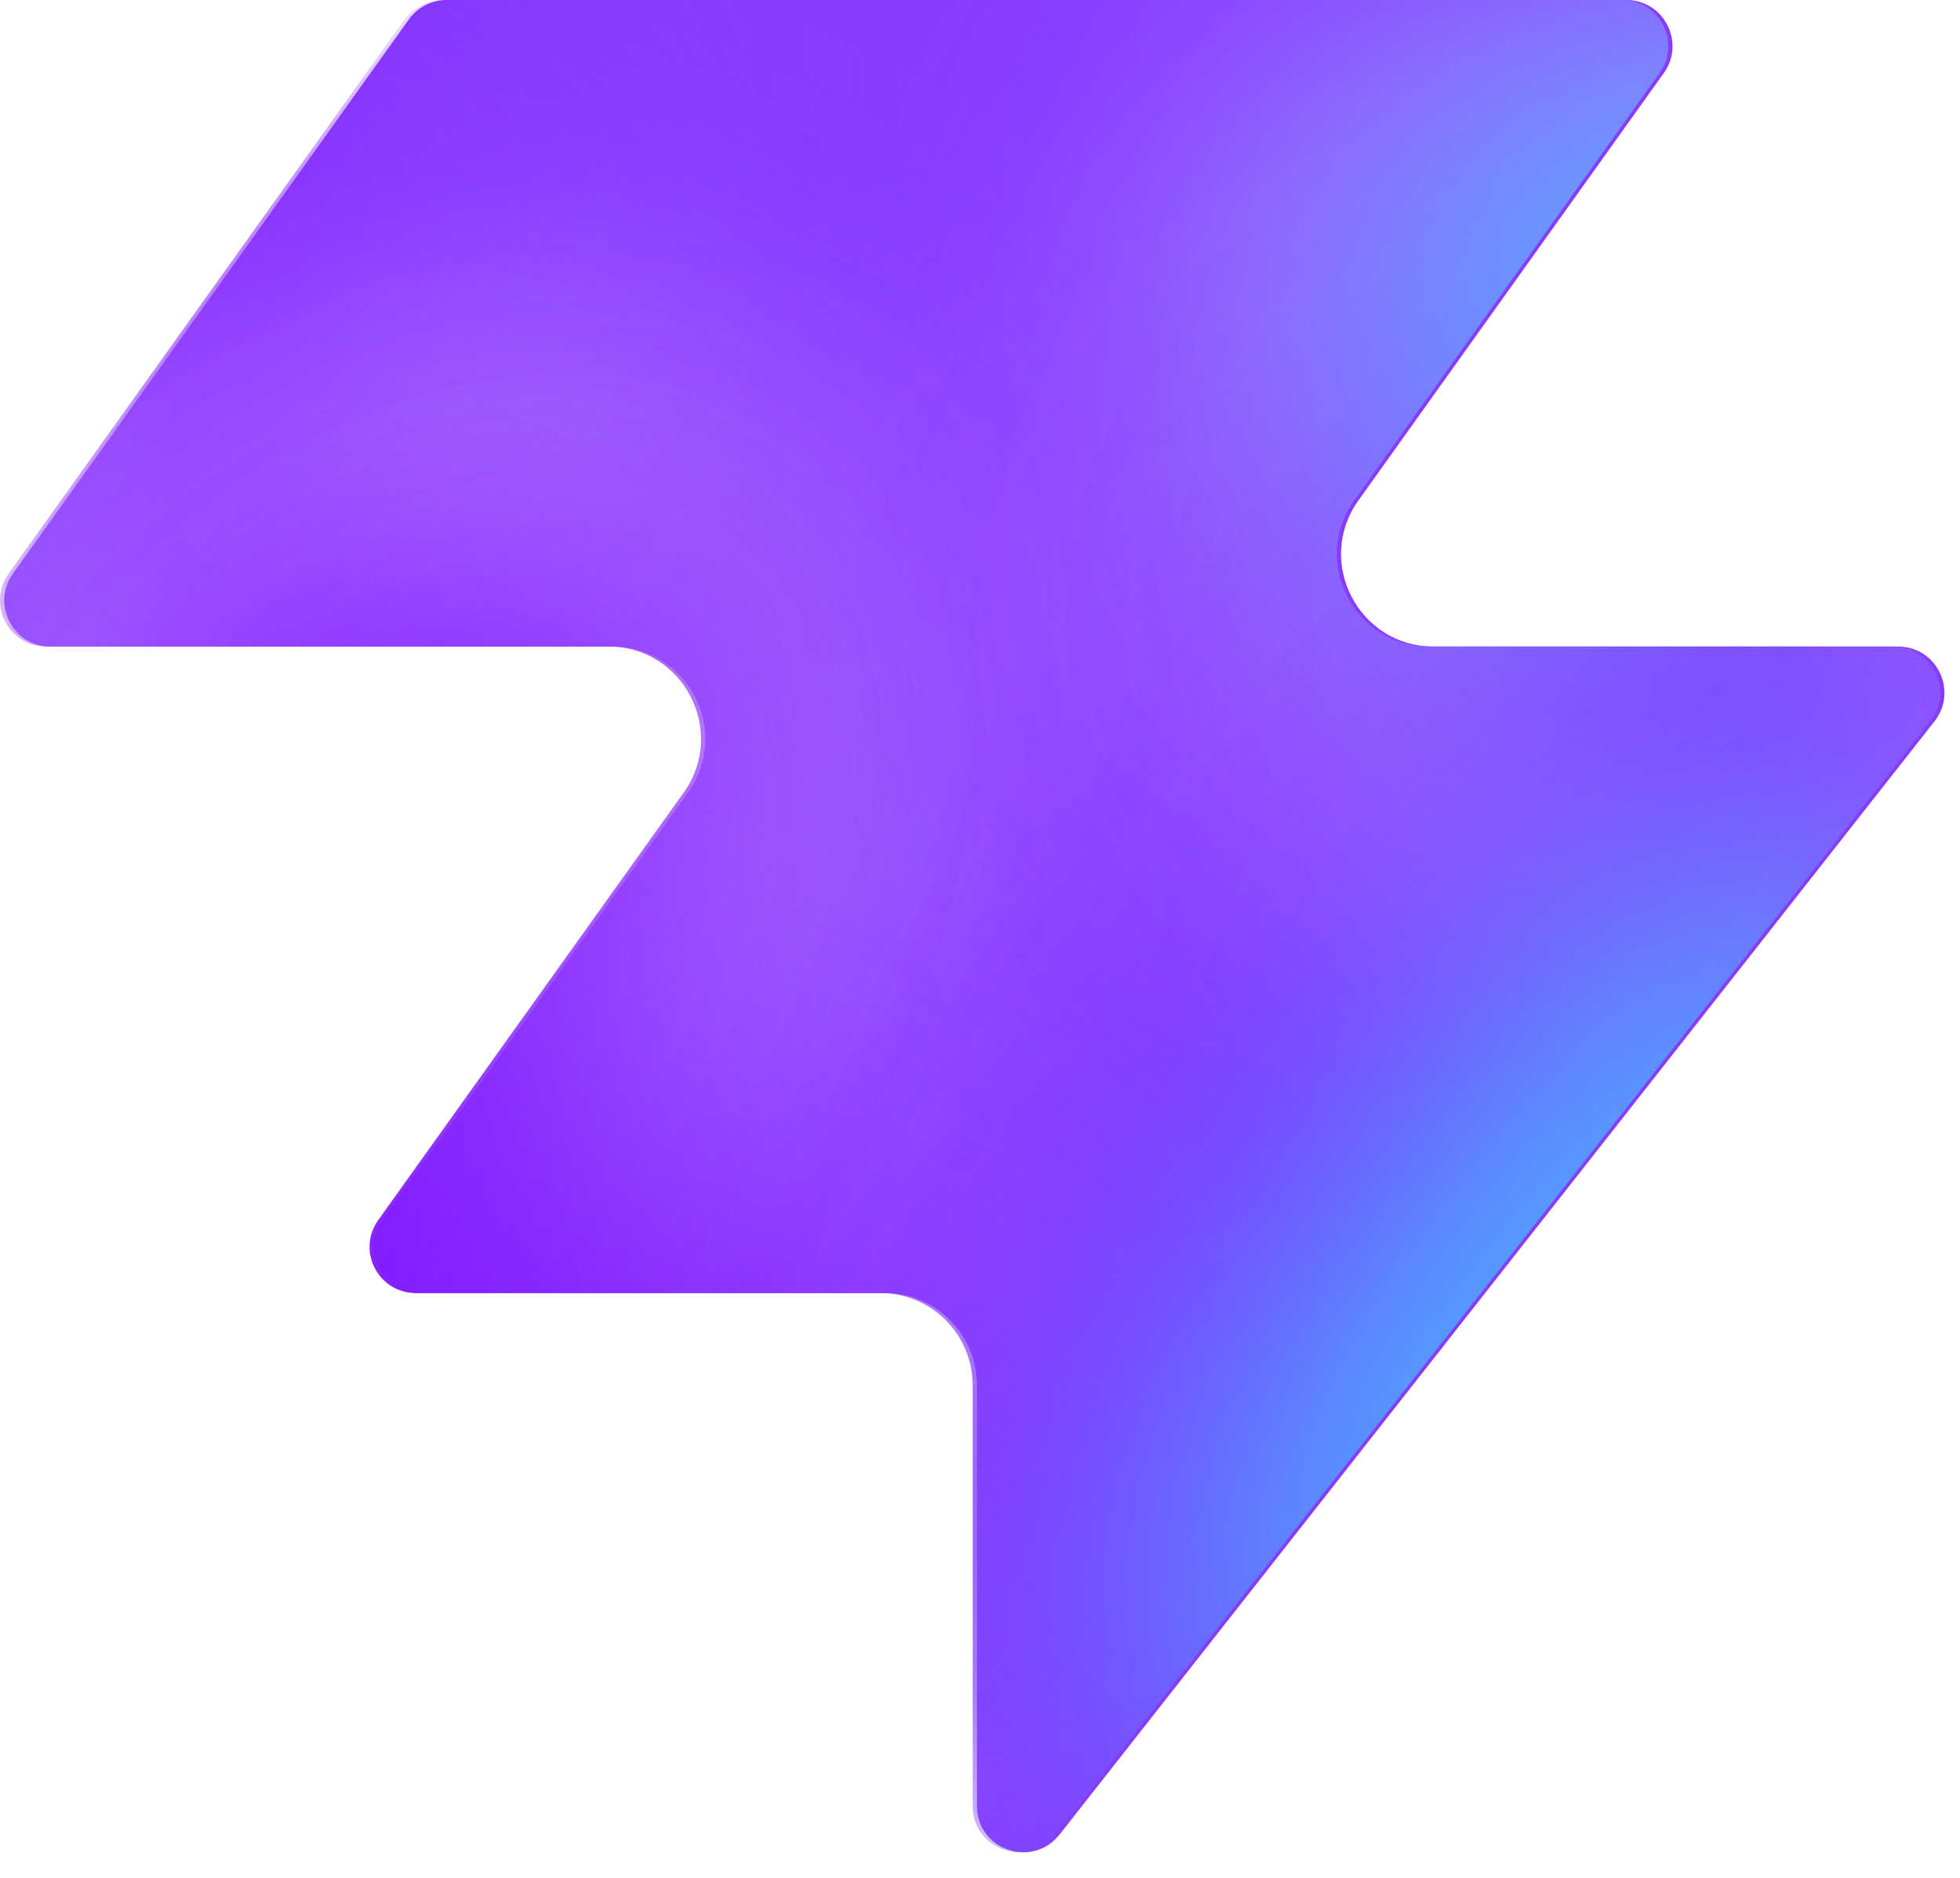
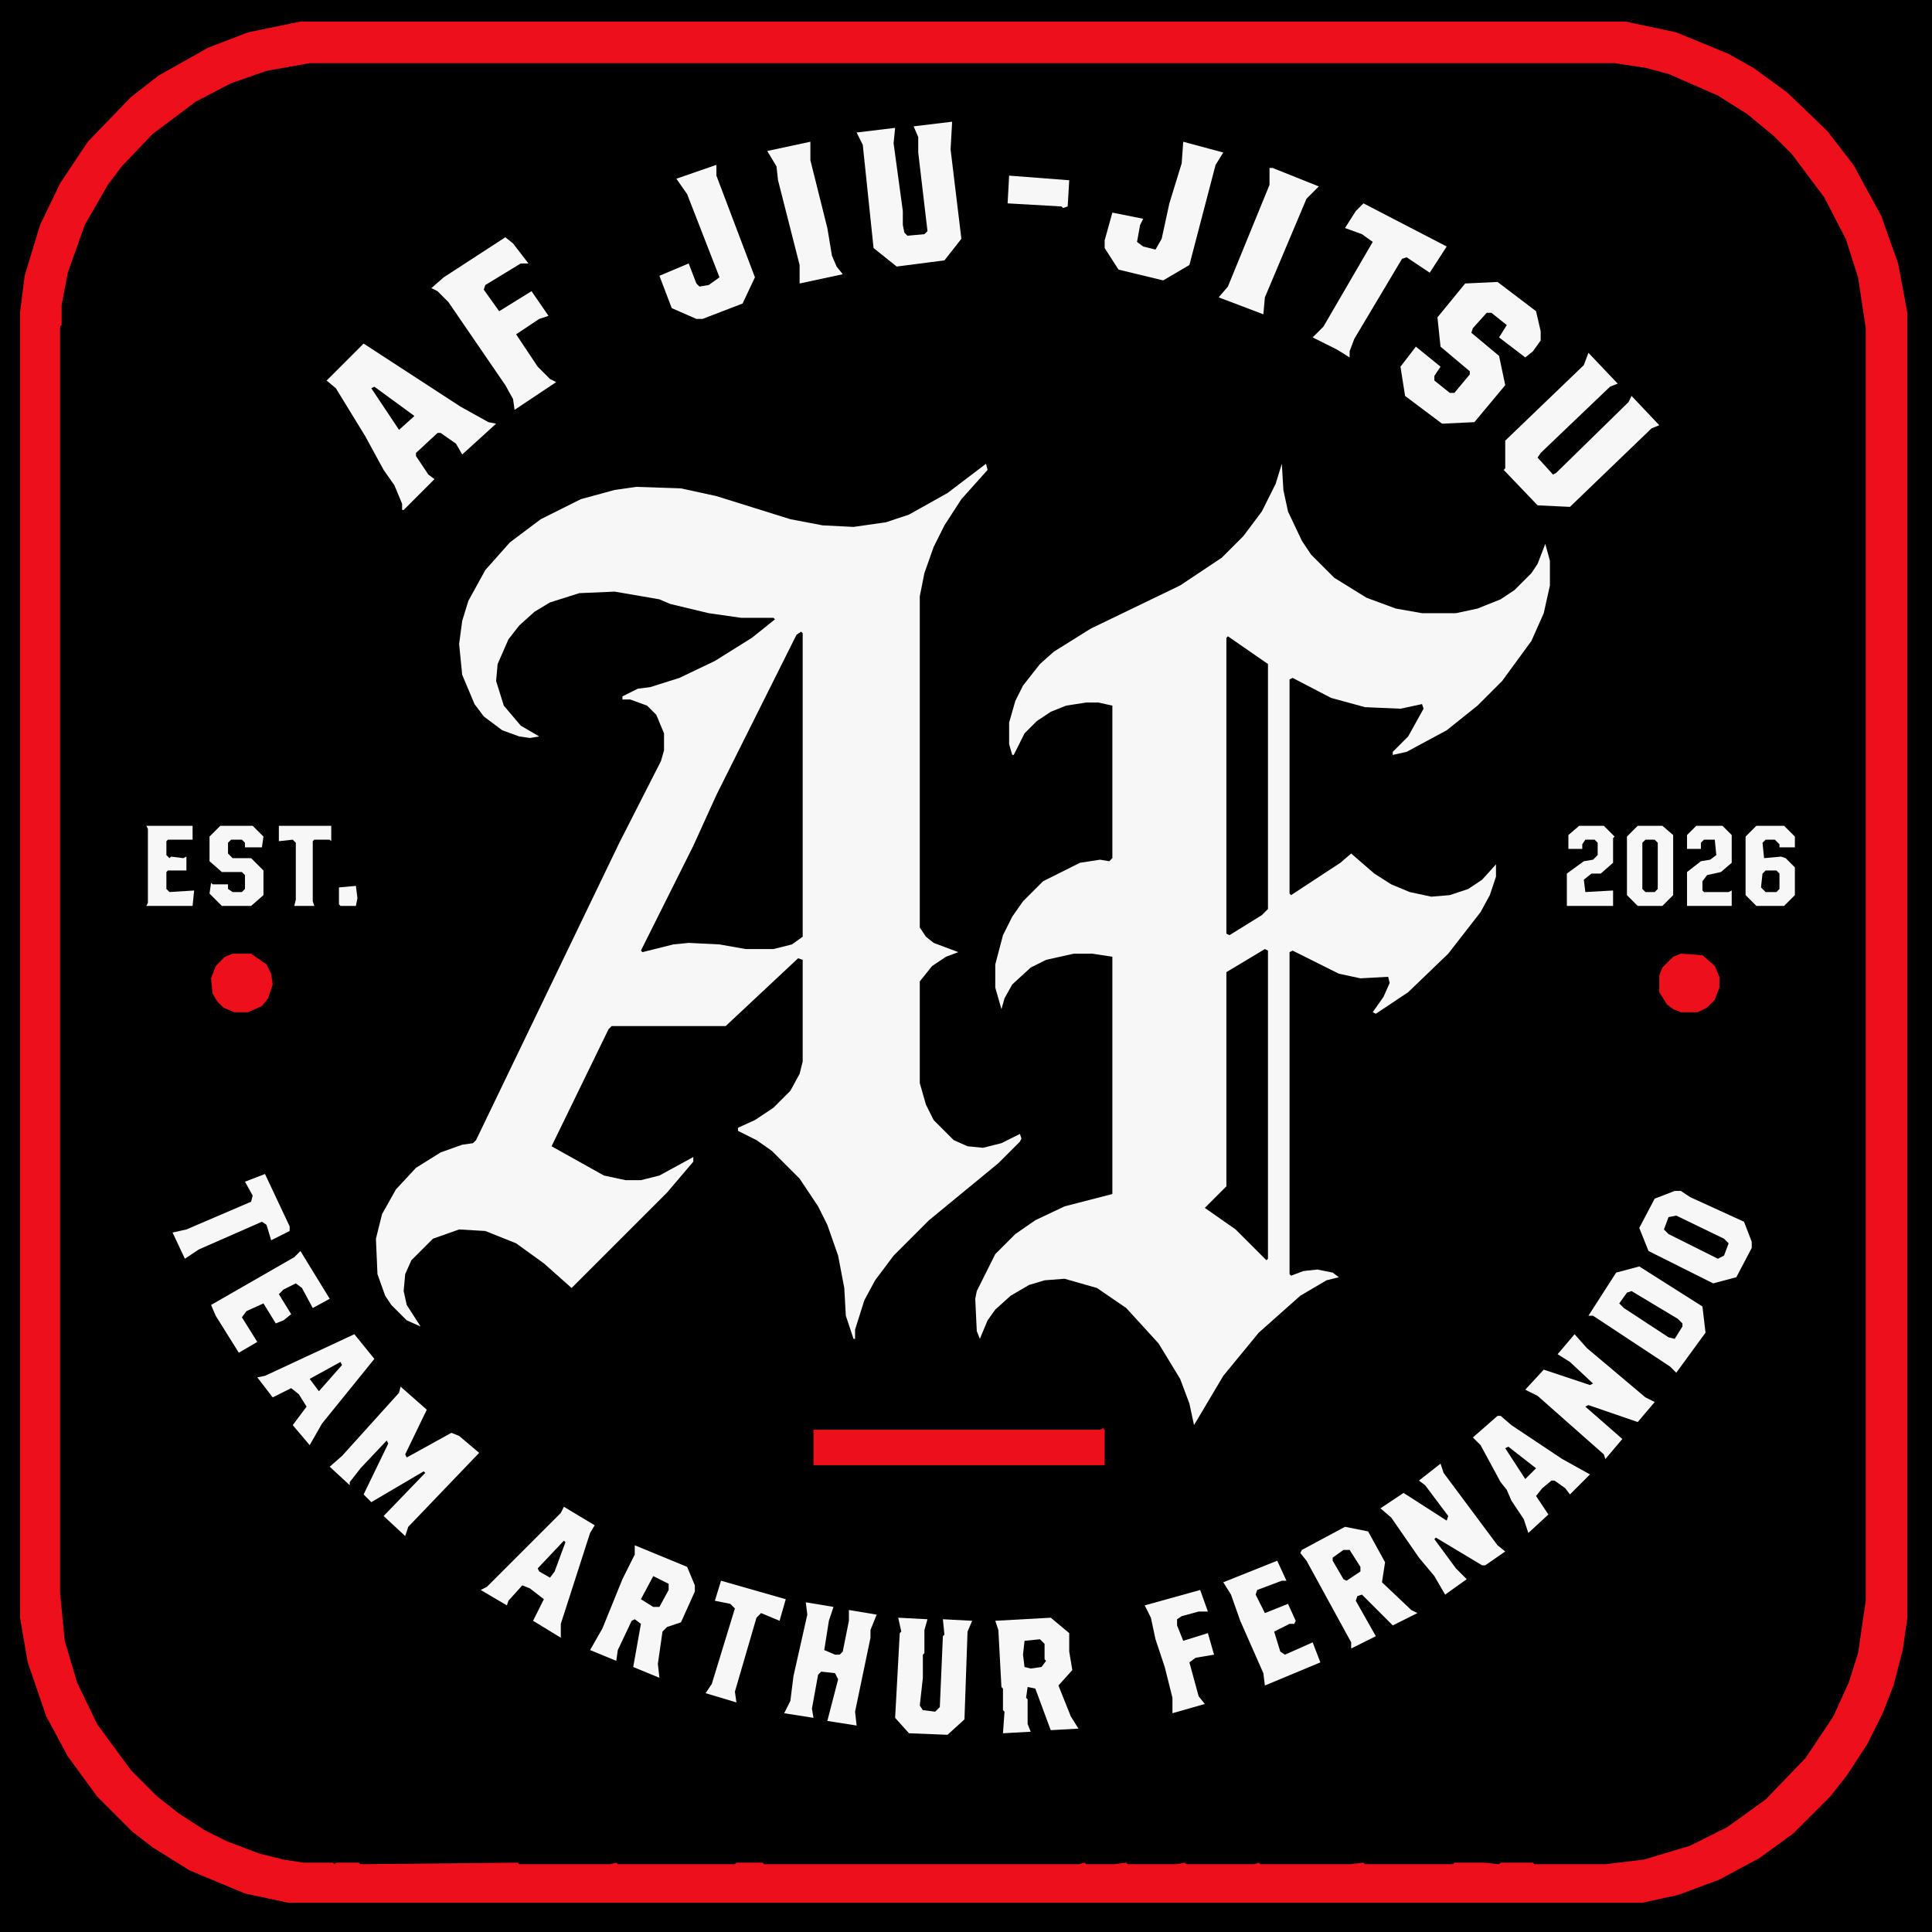
- <svg xmlns="http://www.w3.org/2000/svg" width="48" height="46" fill="none" viewBox="0 0 48 46">
-   <path fill="#863bff" d="M25.946 44.938c-.664.845-2.021.375-2.021-.698V33.937a2.26 2.26 0 0 0-2.262-2.262H10.287c-.92 0-1.456-1.04-.92-1.788l7.48-10.471c1.07-1.497 0-3.578-1.842-3.578H1.237c-.92 0-1.456-1.04-.92-1.788L10.013.474c.214-.297.556-.474.92-.474h28.894c.92 0 1.456 1.04.92 1.788l-7.48 10.471c-1.07 1.498 0 3.579 1.842 3.579h11.377c.943 0 1.473 1.088.89 1.83L25.947 44.94z" style="fill:#863bff;fill:color(display-p3 .525 .23 1);fill-opacity:1" />
-   <mask id="a" width="48" height="46" x="0" y="0" maskUnits="userSpaceOnUse" style="mask-type:alpha">
-     <path fill="#000" d="M25.842 44.938c-.664.844-2.021.375-2.021-.698V33.937a2.26 2.26 0 0 0-2.262-2.262H10.183c-.92 0-1.456-1.04-.92-1.788l7.48-10.471c1.07-1.498 0-3.579-1.842-3.579H1.133c-.92 0-1.456-1.04-.92-1.787L9.91.473c.214-.297.556-.474.92-.474h28.894c.92 0 1.456 1.04.92 1.788l-7.48 10.471c-1.07 1.498 0 3.578 1.842 3.578h11.377c.943 0 1.473 1.088.89 1.832L25.843 44.94z" style="fill:#000;fill-opacity:1" />
-   </mask>
-   <g mask="url(#a)">
-     <g filter="url(#b)">
-       <ellipse cx="5.508" cy="14.704" fill="#ede6ff" rx="5.508" ry="14.704" style="fill:#ede6ff;fill:color(display-p3 .927 .903 1);fill-opacity:1" transform="matrix(.00324 1 1 -.00324 -4.47 31.516)" />
-     </g>
-     <g filter="url(#c)">
-       <ellipse cx="10.399" cy="29.851" fill="#ede6ff" rx="10.399" ry="29.851" style="fill:#ede6ff;fill:color(display-p3 .927 .903 1);fill-opacity:1" transform="matrix(.00324 1 1 -.00324 -39.328 7.883)" />
-     </g>
-     <g filter="url(#d)">
-       <ellipse cx="5.508" cy="30.487" fill="#7e14ff" rx="5.508" ry="30.487" style="fill:#7e14ff;fill:color(display-p3 .492 .077 1);fill-opacity:1" transform="rotate(89.814 -25.913 -14.639)scale(1 -1)" />
-     </g>
-     <g filter="url(#e)">
-       <ellipse cx="5.508" cy="30.599" fill="#7e14ff" rx="5.508" ry="30.599" style="fill:#7e14ff;fill:color(display-p3 .492 .077 1);fill-opacity:1" transform="rotate(89.814 -32.644 -3.334)scale(1 -1)" />
-     </g>
-     <g filter="url(#f)">
-       <ellipse cx="5.508" cy="30.599" fill="#7e14ff" rx="5.508" ry="30.599" style="fill:#7e14ff;fill:color(display-p3 .492 .077 1);fill-opacity:1" transform="matrix(.00324 1 1 -.00324 -34.34 30.47)" />
-     </g>
-     <g filter="url(#g)">
-       <ellipse cx="14.072" cy="22.078" fill="#ede6ff" rx="14.072" ry="22.078" style="fill:#ede6ff;fill:color(display-p3 .927 .903 1);fill-opacity:1" transform="rotate(93.35 24.506 48.493)scale(-1 1)" />
-     </g>
-     <g filter="url(#h)">
-       <ellipse cx="3.47" cy="21.501" fill="#7e14ff" rx="3.47" ry="21.501" style="fill:#7e14ff;fill:color(display-p3 .492 .077 1);fill-opacity:1" transform="rotate(89.009 28.708 47.59)scale(-1 1)" />
-     </g>
-     <g filter="url(#i)">
-       <ellipse cx="3.47" cy="21.501" fill="#7e14ff" rx="3.47" ry="21.501" style="fill:#7e14ff;fill:color(display-p3 .492 .077 1);fill-opacity:1" transform="rotate(89.009 28.708 47.59)scale(-1 1)" />
-     </g>
-     <g filter="url(#j)">
-       <ellipse cx=".387" cy="8.972" fill="#7e14ff" rx="4.407" ry="29.108" style="fill:#7e14ff;fill:color(display-p3 .492 .077 1);fill-opacity:1" transform="rotate(39.51 .387 8.972)" />
-     </g>
-     <g filter="url(#k)">
-       <ellipse cx="47.523" cy="-6.092" fill="#7e14ff" rx="4.407" ry="29.108" style="fill:#7e14ff;fill:color(display-p3 .492 .077 1);fill-opacity:1" transform="rotate(37.892 47.523 -6.092)" />
-     </g>
-     <g filter="url(#l)">
-       <ellipse cx="41.412" cy="6.333" fill="#47bfff" rx="5.971" ry="9.665" style="fill:#47bfff;fill:color(display-p3 .28 .748 1);fill-opacity:1" transform="rotate(37.892 41.412 6.333)" />
-     </g>
-     <g filter="url(#m)">
-       <ellipse cx="-1.879" cy="38.332" fill="#7e14ff" rx="4.407" ry="29.108" style="fill:#7e14ff;fill:color(display-p3 .492 .077 1);fill-opacity:1" transform="rotate(37.892 -1.88 38.332)" />
-     </g>
-     <g filter="url(#n)">
-       <ellipse cx="-1.879" cy="38.332" fill="#7e14ff" rx="4.407" ry="29.108" style="fill:#7e14ff;fill:color(display-p3 .492 .077 1);fill-opacity:1" transform="rotate(37.892 -1.88 38.332)" />
-     </g>
-     <g filter="url(#o)">
-       <ellipse cx="35.651" cy="29.907" fill="#7e14ff" rx="4.407" ry="29.108" style="fill:#7e14ff;fill:color(display-p3 .492 .077 1);fill-opacity:1" transform="rotate(37.892 35.651 29.907)" />
-     </g>
-     <g filter="url(#p)">
-       <ellipse cx="38.418" cy="32.4" fill="#47bfff" rx="5.971" ry="15.297" style="fill:#47bfff;fill:color(display-p3 .28 .748 1);fill-opacity:1" transform="rotate(37.892 38.418 32.4)" />
-     </g>
+ <svg xmlns="http://www.w3.org/2000/svg" width="1024" height="1024" viewBox="0 0 1254 1254" role="img" aria-label="Logo AF Jiu-Jitsu Team Arthur Fernando">
+   <rect width="1254" height="1254" fill="#000000" />
+   <g>
+     <path d="M 717 928 L 716 927 L 714 928 L 528 928 L 528 951 L 717 951 Z" fill="#ed101b" fill-rule="evenodd" />
+     <path d="M 1091 619 L 1086 621 L 1079 628 L 1077 633 L 1077 644 L 1082 652 L 1086 655 L 1091 657 L 1102 657 L 1108 654 L 1113 649 L 1116 641 L 1116 634 L 1113 627 L 1105 620 Z" fill="#ed101b" fill-rule="evenodd" />
+     <path d="M 146 621 L 140 627 L 137 635 L 138 645 L 141 650 L 145 654 L 152 657 L 161 657 L 170 653 L 174 648 L 177 639 L 176 632 L 173 626 L 163 619 L 151 619 Z" fill="#ed101b" fill-rule="evenodd" />
+     <path d="M 85 63 L 57 92 L 39 119 L 26 146 L 16 179 L 13 203 L 13 1050 L 18 1079 L 30 1114 L 44 1140 L 63 1166 L 86 1189 L 99 1199 L 123 1214 L 159 1229 L 187 1235 L 1066 1235 L 1089 1230 L 1116 1220 L 1142 1206 L 1164 1190 L 1188 1166 L 1199 1152 L 1212 1132 L 1222 1112 L 1229 1094 L 1235 1071 L 1238 1050 L 1238 203 L 1232 171 L 1221 140 L 1203 107 L 1186 85 L 1160 60 L 1138 44 L 1122 35 L 1088 21 L 1055 14 L 195 14 L 161 21 L 135 31 L 103 49 Z M 99 87 L 127 66 L 150 54 L 173 46 L 201 41 L 1048 41 L 1068 44 L 1083 48 L 1115 62 L 1134 74 L 1151 88 L 1163 100 L 1184 128 L 1198 155 L 1206 180 L 1211 213 L 1211 1039 L 1206 1073 L 1200 1092 L 1190 1114 L 1172 1141 L 1146 1168 L 1121 1186 L 1097 1198 L 1067 1207 L 1042 1210 L 996 1210 L 995 1209 L 974 1209 L 973 1210 L 963 1209 L 944 1209 L 943 1210 L 886 1210 L 885 1209 L 876 1210 L 818 1210 L 817 1209 L 814 1210 L 770 1210 L 769 1209 L 763 1210 L 732 1210 L 731 1209 L 723 1210 L 705 1210 L 704 1209 L 700 1210 L 496 1210 L 495 1209 L 478 1209 L 477 1210 L 401 1210 L 400 1209 L 396 1210 L 337 1210 L 336 1209 L 234 1210 L 233 1209 L 218 1209 L 217 1210 L 216 1209 L 197 1209 L 184 1207 L 168 1203 L 147 1195 L 133 1188 L 116 1177 L 102 1166 L 85 1149 L 63 1119 L 50 1092 L 42 1065 L 39 1034 L 39 212 L 40 211 L 40 198 L 44 177 L 55 146 L 70 120 L 79 108 Z" fill="#ed101b" fill-rule="evenodd" />
+     <path d="M 646 1052 L 648 1058 L 650 1095 L 651 1096 L 651 1110 L 652 1111 L 651 1125 L 669 1124 L 667 1119 L 667 1103 L 666 1102 L 667 1095 L 672 1096 L 682 1123 L 700 1122 L 695 1114 L 687 1094 L 696 1084 L 694 1072 L 694 1060 L 682 1050 Z M 665 1065 L 675 1064 L 678 1067 L 678 1077 L 679 1078 L 676 1082 L 669 1083 L 665 1082 L 664 1074 Z" fill="#f7f7f7" fill-rule="evenodd" />
+     <path d="M 583 1050 L 585 1059 L 584 1060 L 581 1115 L 590 1125 L 615 1126 L 626 1116 L 628 1059 L 631 1052 L 612 1051 L 613 1061 L 612 1062 L 610 1108 L 607 1111 L 599 1110 L 597 1107 L 599 1089 L 599 1074 L 600 1073 L 600 1058 L 602 1051 Z" fill="#f7f7f7" fill-rule="evenodd" />
+     <path d="M 523 1040 L 524 1048 L 515 1088 L 513 1104 L 509 1112 L 528 1115 L 527 1109 L 531 1087 L 533 1085 L 542 1086 L 544 1090 L 537 1117 L 556 1120 L 555 1111 L 565 1063 L 565 1058 L 569 1048 L 551 1045 L 551 1052 L 547 1072 L 545 1074 L 542 1074 L 535 1071 L 538 1052 L 541 1043 Z" fill="#f7f7f7" fill-rule="evenodd" />
+     <path d="M 779 1032 L 743 1042 L 747 1050 L 750 1064 L 756 1082 L 761 1102 L 761 1112 L 782 1106 L 778 1101 L 772 1079 L 776 1076 L 788 1074 L 784 1060 L 768 1065 L 764 1055 L 764 1051 L 767 1049 L 778 1046 L 784 1046 Z" fill="#f7f7f7" fill-rule="evenodd" />
+     <path d="M 468 1026 L 464 1039 L 474 1041 L 477 1044 L 462 1093 L 458 1099 L 478 1105 L 477 1098 L 491 1050 L 494 1047 L 506 1052 L 510 1038 Z" fill="#f7f7f7" fill-rule="evenodd" />
+     <path d="M 829 1013 L 794 1027 L 799 1035 L 805 1052 L 820 1086 L 821 1094 L 857 1079 L 852 1066 L 834 1074 L 831 1072 L 827 1059 L 837 1054 L 840 1054 L 841 1052 L 836 1041 L 821 1047 L 815 1035 L 816 1032 L 832 1026 L 835 1026 Z" fill="#f7f7f7" fill-rule="evenodd" />
+     <path d="M 412 1003 L 412 1009 L 404 1025 L 391 1057 L 383 1071 L 400 1078 L 401 1071 L 410 1052 L 412 1051 L 416 1054 L 411 1082 L 428 1089 L 427 1080 L 430 1059 L 433 1056 L 442 1053 L 451 1033 L 451 1029 L 446 1017 Z M 424 1023 L 434 1028 L 434 1032 L 428 1043 L 424 1043 L 416 1038 Z" fill="#f7f7f7" fill-rule="evenodd" />
+     <path d="M 873 991 L 845 1006 L 844 1008 L 848 1013 L 877 1066 L 877 1070 L 893 1062 L 880 1039 L 881 1036 L 884 1035 L 904 1055 L 920 1047 L 916 1045 L 897 1027 L 899 1014 L 888 994 Z M 872 1006 L 876 1006 L 883 1017 L 883 1020 L 874 1026 L 872 1025 L 865 1013 L 865 1011 Z" fill="#f7f7f7" fill-rule="evenodd" />
+     <path d="M 366 978 L 364 982 L 316 1030 L 312 1032 L 329 1042 L 330 1039 L 339 1029 L 344 1031 L 353 1038 L 346 1052 L 364 1063 L 364 1054 L 383 995 L 386 990 Z M 366 1000 L 367 1001 L 360 1020 L 357 1024 L 350 1020 L 349 1018 Z" fill="#f7f7f7" fill-rule="evenodd" />
+     <path d="M 935 950 L 921 961 L 925 964 L 940 984 L 939 987 L 911 969 L 896 979 L 903 985 L 921 1011 L 931 1023 L 938 1035 L 952 1025 L 945 1018 L 931 999 L 932 998 L 962 1016 L 964 1016 L 977 1007 L 972 1003 L 937 956 Z" fill="#f7f7f7" fill-rule="evenodd" />
+     <path d="M 972 919 L 956 933 L 961 938 L 974 962 L 978 967 L 981 974 L 989 986 L 992 995 L 1005 983 L 997 971 L 1001 966 L 1007 961 L 1009 961 L 1016 966 L 1019 970 L 1032 957 L 1014 947 L 981 925 L 974 919 Z M 977 940 L 979 939 L 997 953 L 990 960 Z" fill="#f7f7f7" fill-rule="evenodd" />
+     <path d="M 260 900 L 259 904 L 222 945 L 214 952 L 227 964 L 227 962 L 234 953 L 251 935 L 252 937 L 236 970 L 241 975 L 275 955 L 276 956 L 249 984 L 263 997 L 265 991 L 311 943 L 298 932 L 293 930 L 264 946 L 263 944 L 277 915 Z" fill="#f7f7f7" fill-rule="evenodd" />
+     <path d="M 1022 866 L 1011 879 L 1019 884 L 1034 898 L 1032 899 L 1002 889 L 990 902 L 998 906 L 1041 944 L 1042 947 L 1053 934 L 1029 913 L 1031 912 L 1063 923 L 1074 910 L 1068 907 L 1030 875 Z" fill="#f7f7f7" fill-rule="evenodd" />
+     <path d="M 230 866 L 172 893 L 167 894 L 177 907 L 189 901 L 194 905 L 199 913 L 190 925 L 201 938 L 209 924 L 243 882 Z M 221 884 L 222 886 L 207 903 L 201 895 Z" fill="#f7f7f7" fill-rule="evenodd" />
+     <path d="M 1049 826 L 1031 854 L 1034 854 L 1084 887 L 1088 891 L 1107 865 L 1105 848 L 1064 822 Z M 1056 839 L 1059 838 L 1089 856 L 1092 859 L 1092 861 L 1087 869 L 1083 868 L 1054 849 L 1051 846 Z" fill="#f7f7f7" fill-rule="evenodd" />
+     <path d="M 195 812 L 191 816 L 137 847 L 140 854 L 155 878 L 167 871 L 157 855 L 160 851 L 171 846 L 179 859 L 184 857 L 189 853 L 181 840 L 184 837 L 192 833 L 196 836 L 203 849 L 214 843 Z" fill="#f7f7f7" fill-rule="evenodd" />
+     <path d="M 1074 778 L 1064 797 L 1070 812 L 1112 833 L 1127 829 L 1137 810 L 1137 806 L 1132 793 L 1097 777 L 1091 773 L 1087 773 Z M 1083 790 L 1088 789 L 1119 804 L 1122 807 L 1119 815 L 1115 817 L 1083 801 L 1080 798 Z" fill="#f7f7f7" fill-rule="evenodd" />
+     <path d="M 172 762 L 159 767 L 164 776 L 163 780 L 121 798 L 112 800 L 120 817 L 129 811 L 170 793 L 173 795 L 176 805 L 188 799 L 188 796 Z" fill="#f7f7f7" fill-rule="evenodd" />
+     <path d="M 231 575 L 220 576 L 220 587 L 221 588 L 231 588 L 232 583 Z" fill="#f7f7f7" fill-rule="evenodd" />
+     <path d="M 1140 536 L 1133 543 L 1133 581 L 1140 588 L 1158 588 L 1165 581 L 1165 563 L 1159 557 L 1156 556 L 1145 557 L 1144 547 L 1146 545 L 1152 545 L 1155 548 L 1155 550 L 1165 550 L 1165 543 L 1158 536 Z M 1146 565 L 1153 565 L 1155 567 L 1155 577 L 1153 579 L 1146 579 L 1143 576 L 1144 567 Z" fill="#f7f7f7" fill-rule="evenodd" />
+     <path d="M 1101 536 L 1095 542 L 1095 551 L 1104 551 L 1104 547 L 1106 545 L 1113 545 L 1114 555 L 1110 558 L 1104 559 L 1095 566 L 1095 588 L 1124 588 L 1124 578 L 1122 579 L 1106 579 L 1105 578 L 1105 572 L 1108 568 L 1117 566 L 1124 560 L 1124 542 L 1118 536 Z" fill="#f7f7f7" fill-rule="evenodd" />
+     <path d="M 1063 536 L 1056 543 L 1056 581 L 1063 588 L 1079 588 L 1086 581 L 1086 542 L 1079 536 Z M 1068 545 L 1074 545 L 1076 547 L 1076 577 L 1074 579 L 1068 579 L 1066 577 L 1066 547 Z" fill="#f7f7f7" fill-rule="evenodd" />
+     <path d="M 1025 536 L 1018 542 L 1018 551 L 1027 551 L 1027 548 L 1029 545 L 1035 545 L 1037 547 L 1037 555 L 1034 558 L 1028 559 L 1017 567 L 1017 588 L 1047 588 L 1047 578 L 1029 579 L 1028 571 L 1033 567 L 1039 567 L 1047 560 L 1047 544 L 1048 543 L 1041 536 Z" fill="#f7f7f7" fill-rule="evenodd" />
+     <path d="M 181 536 L 181 546 L 190 545 L 192 547 L 192 584 L 191 588 L 204 588 L 203 585 L 203 546 L 204 545 L 214 545 L 215 546 L 215 536 Z" fill="#f7f7f7" fill-rule="evenodd" />
+     <path d="M 143 536 L 136 543 L 136 559 L 144 566 L 157 566 L 159 568 L 159 577 L 157 579 L 151 579 L 148 577 L 148 574 L 138 574 L 137 573 L 136 580 L 144 588 L 163 588 L 171 581 L 171 565 L 163 557 L 151 557 L 148 554 L 148 547 L 150 545 L 157 545 L 159 547 L 159 550 L 170 550 L 171 543 L 164 536 Z" fill="#f7f7f7" fill-rule="evenodd" />
+     <path d="M 95 536 L 96 538 L 96 586 L 95 588 L 125 588 L 126 578 L 110 579 L 108 577 L 108 566 L 109 565 L 121 565 L 121 556 L 119 557 L 111 556 L 110 557 L 108 555 L 108 546 L 109 545 L 125 545 L 125 536 Z" fill="#f7f7f7" fill-rule="evenodd" />
+     <path d="M 832 301 L 828 314 L 819 332 L 807 348 L 793 362 L 766 380 L 708 408 L 684 423 L 675 431 L 664 445 L 659 455 L 655 469 L 655 483 L 657 490 L 658 490 L 665 476 L 673 468 L 682 462 L 692 458 L 705 456 L 713 456 L 722 458 L 722 557 L 720 559 L 714 558 L 701 560 L 677 572 L 664 585 L 657 595 L 651 607 L 646 626 L 646 641 L 650 655 L 652 648 L 657 639 L 669 628 L 679 623 L 697 619 L 709 619 L 722 621 L 722 775 L 691 783 L 672 792 L 659 801 L 646 814 L 634 838 L 633 843 L 634 864 L 636 869 L 641 857 L 646 850 L 656 841 L 668 834 L 678 831 L 691 830 L 712 836 L 731 849 L 752 872 L 766 895 L 772 911 L 775 925 L 794 893 L 817 865 L 844 841 L 861 831 L 869 829 L 865 826 L 855 824 L 846 825 L 838 828 L 837 827 L 837 618 L 839 617 L 869 632 L 883 635 L 901 634 L 902 638 L 898 647 L 891 657 L 893 658 L 914 644 L 940 619 L 961 592 L 967 581 L 971 569 L 971 561 L 962 571 L 953 577 L 941 581 L 929 582 L 915 579 L 903 574 L 892 567 L 877 554 L 870 560 L 838 581 L 837 580 L 837 441 L 839 440 L 864 453 L 886 459 L 909 460 L 923 457 L 924 460 L 914 478 L 904 488 L 904 490 L 913 488 L 939 474 L 959 458 L 975 442 L 994 416 L 1002 398 L 1006 380 L 1006 364 L 1003 353 L 998 366 L 994 372 L 983 383 L 974 389 L 959 395 L 945 398 L 923 398 L 906 395 L 887 388 L 866 375 L 851 360 L 845 351 L 836 332 L 833 318 Z M 821 616 L 823 617 L 823 817 L 822 818 L 802 798 L 782 784 L 796 770 L 796 631 Z M 797 413 L 823 431 L 823 590 L 819 594 L 798 607 L 796 606 L 796 414 Z" fill="#f7f7f7" fill-rule="evenodd" />
+     <path d="M 640 301 L 615 320 L 590 334 L 575 339 L 554 342 L 534 341 L 513 337 L 465 322 L 442 317 L 413 316 L 399 318 L 377 324 L 351 337 L 331 352 L 315 370 L 304 390 L 300 403 L 298 418 L 300 438 L 308 457 L 314 465 L 326 474 L 337 478 L 344 479 L 350 478 L 338 471 L 327 458 L 322 442 L 323 431 L 330 415 L 337 406 L 347 397 L 357 391 L 376 385 L 399 384 L 428 389 L 435 392 L 460 398 L 481 401 L 502 401 L 503 402 L 488 414 L 464 429 L 441 440 L 422 446 L 414 447 L 404 452 L 404 454 L 409 454 L 420 458 L 426 464 L 431 476 L 431 487 L 429 494 L 402 547 L 309 740 L 307 742 L 300 743 L 286 748 L 270 758 L 257 772 L 248 788 L 244 804 L 245 827 L 250 841 L 254 847 L 264 857 L 273 861 L 264 847 L 262 838 L 263 827 L 267 818 L 281 804 L 298 798 L 315 799 L 335 807 L 353 820 L 371 836 L 433 774 L 450 754 L 450 751 L 428 763 L 416 766 L 406 766 L 392 763 L 358 744 L 395 668 L 397 666 L 471 666 L 518 622 L 521 623 L 521 689 L 519 697 L 513 708 L 502 719 L 490 727 L 479 732 L 479 734 L 491 740 L 501 747 L 519 765 L 531 783 L 537 795 L 544 815 L 548 836 L 549 854 L 554 869 L 555 869 L 555 863 L 561 844 L 568 831 L 580 815 L 603 792 L 648 755 L 662 741 L 663 739 L 662 736 L 650 742 L 638 745 L 628 744 L 619 740 L 606 727 L 601 717 L 597 703 L 597 637 L 605 627 L 614 621 L 622 618 L 606 612 L 601 608 L 597 602 L 597 387 L 600 372 L 606 355 L 613 341 L 624 324 L 641 305 Z M 520 410 L 521 411 L 521 608 L 514 613 L 502 616 L 484 616 L 467 613 L 447 612 L 437 613 L 417 618 L 416 617 L 450 549 L 465 516 L 517 412 Z" fill="#f7f7f7" fill-rule="evenodd" />
+     <path d="M 1031 229 L 1028 237 L 977 286 L 977 304 L 976 305 L 998 328 L 1019 329 L 1072 278 L 1077 276 L 1059 257 L 1057 261 L 1010 307 L 1008 308 L 998 297 L 1000 294 L 1045 251 L 1050 249 Z" fill="#f7f7f7" fill-rule="evenodd" />
+     <path d="M 236 223 L 212 247 L 218 252 L 237 283 L 249 305 L 256 315 L 261 327 L 261 331 L 262 331 L 282 311 L 278 308 L 270 296 L 270 294 L 284 281 L 286 281 L 296 288 L 300 295 L 322 275 L 317 274 L 299 264 Z M 241 252 L 243 251 L 269 270 L 259 279 Z" fill="#f7f7f7" fill-rule="evenodd" />
+     <path d="M 972 183 L 951 184 L 933 206 L 935 225 L 954 241 L 954 243 L 944 255 L 941 255 L 931 247 L 931 244 L 935 238 L 919 225 L 909 238 L 912 257 L 936 275 L 957 274 L 977 250 L 973 231 L 955 216 L 956 213 L 965 203 L 968 203 L 978 211 L 973 219 L 990 232 L 995 228 L 1000 221 L 1000 215 L 997 202 Z" fill="#f7f7f7" fill-rule="evenodd" />
+     <path d="M 328 154 L 288 180 L 280 187 L 284 189 L 291 196 L 328 250 L 333 259 L 334 266 L 361 248 L 357 246 L 349 238 L 335 217 L 350 207 L 356 205 L 345 189 L 324 202 L 314 188 L 315 185 L 338 171 L 343 171 L 333 158 Z" fill="#f7f7f7" fill-rule="evenodd" />
+     <path d="M 885 132 L 880 137 L 873 148 L 884 152 L 891 157 L 859 212 L 852 219 L 868 227 L 876 232 L 876 228 L 879 220 L 910 168 L 913 167 L 928 177 L 939 160 Z" fill="#f7f7f7" fill-rule="evenodd" />
+     <path d="M 655 114 L 654 132 L 689 134 L 690 135 L 693 134 L 694 117 Z" fill="#f7f7f7" fill-rule="evenodd" />
+     <path d="M 826 109 L 824 109 L 824 120 L 797 186 L 791 193 L 820 204 L 821 193 L 848 129 L 856 121 Z" fill="#f7f7f7" fill-rule="evenodd" />
+     <path d="M 465 107 L 439 116 L 446 126 L 467 180 L 460 185 L 454 186 L 452 184 L 447 171 L 428 179 L 436 200 L 452 207 L 456 207 L 482 197 L 490 180 L 465 114 Z" fill="#f7f7f7" fill-rule="evenodd" />
+     <path d="M 794 99 L 768 92 L 767 106 L 759 132 L 754 155 L 750 162 L 742 160 L 738 157 L 740 146 L 742 142 L 722 138 L 717 156 L 717 161 L 726 175 L 755 182 L 772 172 L 789 107 Z" fill="#f7f7f7" fill-rule="evenodd" />
+     <path d="M 526 92 L 498 98 L 504 108 L 505 117 L 519 172 L 519 184 L 547 178 L 543 173 L 540 166 L 537 148 L 526 104 Z" fill="#f7f7f7" fill-rule="evenodd" />
+     <path d="M 618 79 L 593 82 L 596 89 L 596 99 L 602 150 L 600 152 L 589 153 L 587 151 L 586 146 L 586 137 L 580 93 L 581 83 L 556 86 L 560 94 L 567 161 L 582 173 L 613 169 L 624 155 L 617 97 Z" fill="#f7f7f7" fill-rule="evenodd" />
  </g>
-   <defs>
-     <filter id="b" width="60.045" height="41.654" x="-19.77" y="16.149" color-interpolation-filters="sRGB" filterUnits="userSpaceOnUse">
-       <feFlood flood-opacity="0" result="BackgroundImageFix" />
-       <feBlend in="SourceGraphic" in2="BackgroundImageFix" result="shape" />
-       <feGaussianBlur result="effect1_foregroundBlur_2002_17158" stdDeviation="7.659" />
-     </filter>
-     <filter id="c" width="90.34" height="51.437" x="-54.613" y="-7.533" color-interpolation-filters="sRGB" filterUnits="userSpaceOnUse">
-       <feFlood flood-opacity="0" result="BackgroundImageFix" />
-       <feBlend in="SourceGraphic" in2="BackgroundImageFix" result="shape" />
-       <feGaussianBlur result="effect1_foregroundBlur_2002_17158" stdDeviation="7.659" />
-     </filter>
-     <filter id="d" width="79.355" height="29.4" x="-49.64" y="2.03" color-interpolation-filters="sRGB" filterUnits="userSpaceOnUse">
-       <feFlood flood-opacity="0" result="BackgroundImageFix" />
-       <feBlend in="SourceGraphic" in2="BackgroundImageFix" result="shape" />
-       <feGaussianBlur result="effect1_foregroundBlur_2002_17158" stdDeviation="4.596" />
-     </filter>
-     <filter id="e" width="79.579" height="29.4" x="-45.045" y="20.029" color-interpolation-filters="sRGB" filterUnits="userSpaceOnUse">
-       <feFlood flood-opacity="0" result="BackgroundImageFix" />
-       <feBlend in="SourceGraphic" in2="BackgroundImageFix" result="shape" />
-       <feGaussianBlur result="effect1_foregroundBlur_2002_17158" stdDeviation="4.596" />
-     </filter>
-     <filter id="f" width="79.579" height="29.4" x="-43.513" y="21.178" color-interpolation-filters="sRGB" filterUnits="userSpaceOnUse">
-       <feFlood flood-opacity="0" result="BackgroundImageFix" />
-       <feBlend in="SourceGraphic" in2="BackgroundImageFix" result="shape" />
-       <feGaussianBlur result="effect1_foregroundBlur_2002_17158" stdDeviation="4.596" />
-     </filter>
-     <filter id="g" width="74.749" height="58.852" x="15.756" y="-17.901" color-interpolation-filters="sRGB" filterUnits="userSpaceOnUse">
-       <feFlood flood-opacity="0" result="BackgroundImageFix" />
-       <feBlend in="SourceGraphic" in2="BackgroundImageFix" result="shape" />
-       <feGaussianBlur result="effect1_foregroundBlur_2002_17158" stdDeviation="7.659" />
-     </filter>
-     <filter id="h" width="61.377" height="25.362" x="23.548" y="2.284" color-interpolation-filters="sRGB" filterUnits="userSpaceOnUse">
-       <feFlood flood-opacity="0" result="BackgroundImageFix" />
-       <feBlend in="SourceGraphic" in2="BackgroundImageFix" result="shape" />
-       <feGaussianBlur result="effect1_foregroundBlur_2002_17158" stdDeviation="4.596" />
-     </filter>
-     <filter id="i" width="61.377" height="25.362" x="23.548" y="2.284" color-interpolation-filters="sRGB" filterUnits="userSpaceOnUse">
-       <feFlood flood-opacity="0" result="BackgroundImageFix" />
-       <feBlend in="SourceGraphic" in2="BackgroundImageFix" result="shape" />
-       <feGaussianBlur result="effect1_foregroundBlur_2002_17158" stdDeviation="4.596" />
-     </filter>
-     <filter id="j" width="56.045" height="63.649" x="-27.636" y="-22.853" color-interpolation-filters="sRGB" filterUnits="userSpaceOnUse">
-       <feFlood flood-opacity="0" result="BackgroundImageFix" />
-       <feBlend in="SourceGraphic" in2="BackgroundImageFix" result="shape" />
-       <feGaussianBlur result="effect1_foregroundBlur_2002_17158" stdDeviation="4.596" />
-     </filter>
-     <filter id="k" width="54.814" height="64.646" x="20.116" y="-38.415" color-interpolation-filters="sRGB" filterUnits="userSpaceOnUse">
-       <feFlood flood-opacity="0" result="BackgroundImageFix" />
-       <feBlend in="SourceGraphic" in2="BackgroundImageFix" result="shape" />
-       <feGaussianBlur result="effect1_foregroundBlur_2002_17158" stdDeviation="4.596" />
-     </filter>
-     <filter id="l" width="33.541" height="35.313" x="24.641" y="-11.323" color-interpolation-filters="sRGB" filterUnits="userSpaceOnUse">
-       <feFlood flood-opacity="0" result="BackgroundImageFix" />
-       <feBlend in="SourceGraphic" in2="BackgroundImageFix" result="shape" />
-       <feGaussianBlur result="effect1_foregroundBlur_2002_17158" stdDeviation="4.596" />
-     </filter>
-     <filter id="m" width="54.814" height="64.646" x="-29.286" y="6.009" color-interpolation-filters="sRGB" filterUnits="userSpaceOnUse">
-       <feFlood flood-opacity="0" result="BackgroundImageFix" />
-       <feBlend in="SourceGraphic" in2="BackgroundImageFix" result="shape" />
-       <feGaussianBlur result="effect1_foregroundBlur_2002_17158" stdDeviation="4.596" />
-     </filter>
-     <filter id="n" width="54.814" height="64.646" x="-29.286" y="6.009" color-interpolation-filters="sRGB" filterUnits="userSpaceOnUse">
-       <feFlood flood-opacity="0" result="BackgroundImageFix" />
-       <feBlend in="SourceGraphic" in2="BackgroundImageFix" result="shape" />
-       <feGaussianBlur result="effect1_foregroundBlur_2002_17158" stdDeviation="4.596" />
-     </filter>
-     <filter id="o" width="54.814" height="64.646" x="8.244" y="-2.416" color-interpolation-filters="sRGB" filterUnits="userSpaceOnUse">
-       <feFlood flood-opacity="0" result="BackgroundImageFix" />
-       <feBlend in="SourceGraphic" in2="BackgroundImageFix" result="shape" />
-       <feGaussianBlur result="effect1_foregroundBlur_2002_17158" stdDeviation="4.596" />
-     </filter>
-     <filter id="p" width="39.409" height="43.623" x="18.713" y="10.588" color-interpolation-filters="sRGB" filterUnits="userSpaceOnUse">
-       <feFlood flood-opacity="0" result="BackgroundImageFix" />
-       <feBlend in="SourceGraphic" in2="BackgroundImageFix" result="shape" />
-       <feGaussianBlur result="effect1_foregroundBlur_2002_17158" stdDeviation="4.596" />
-     </filter>
-   </defs>
</svg>
